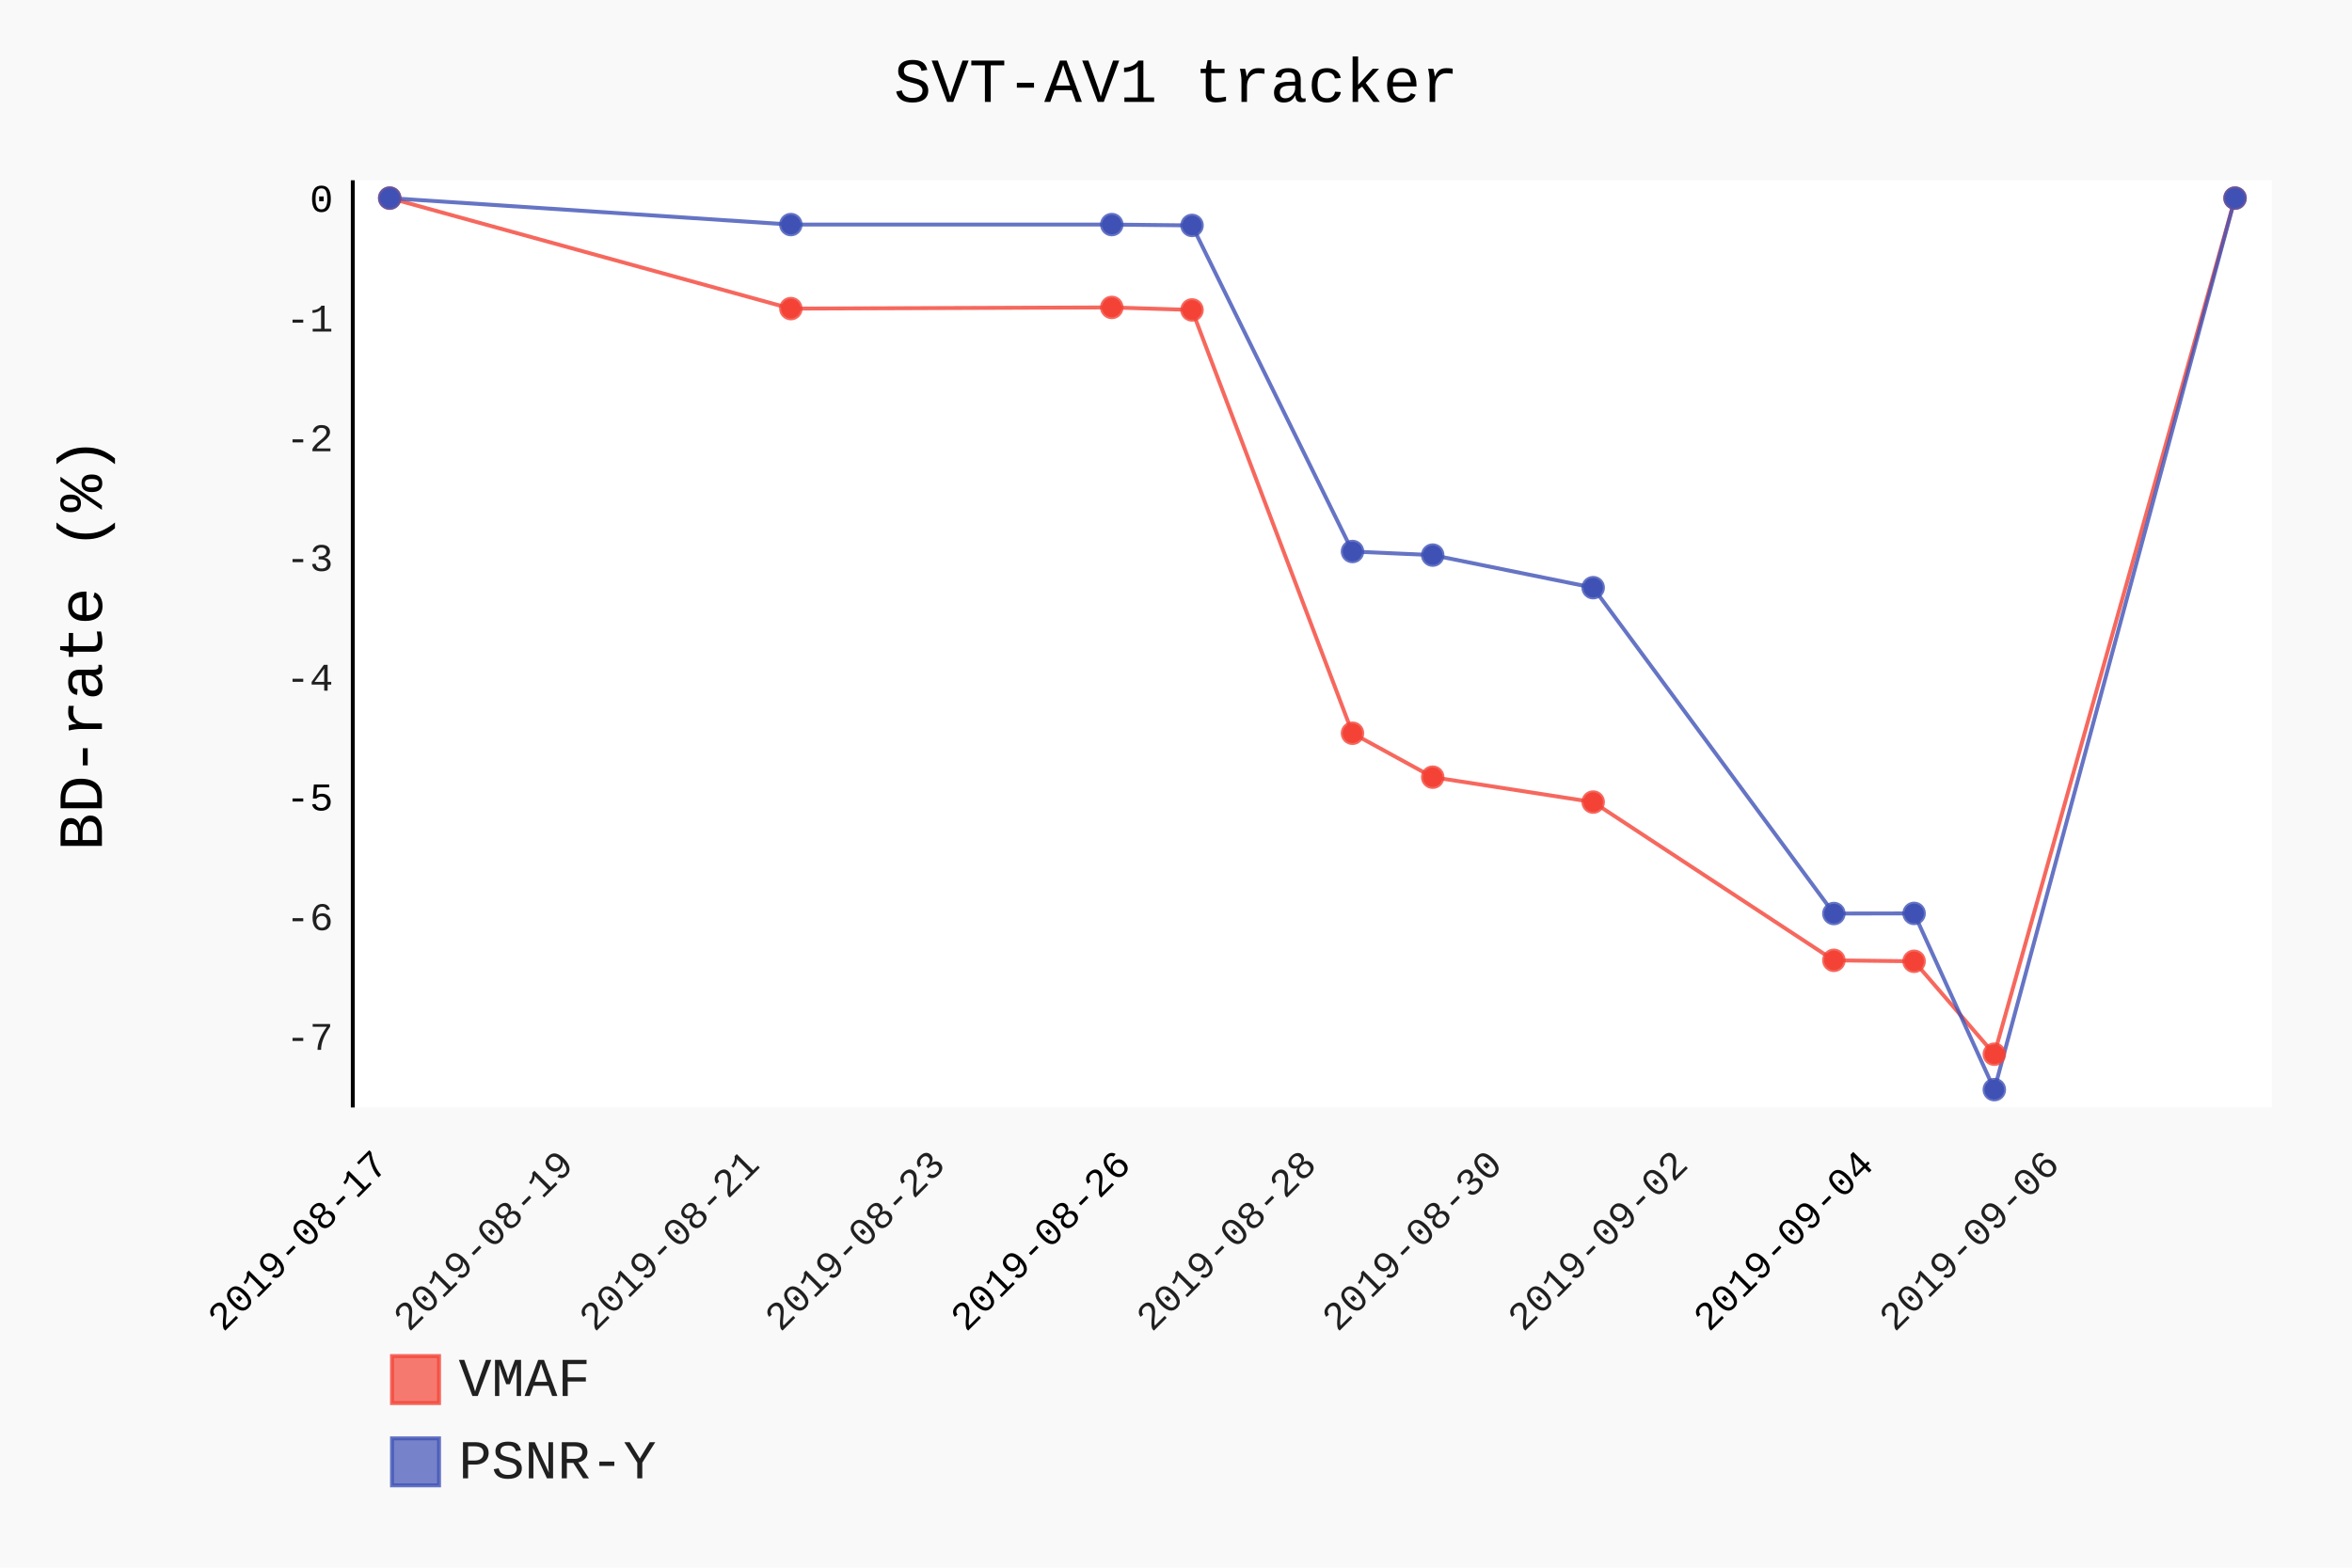
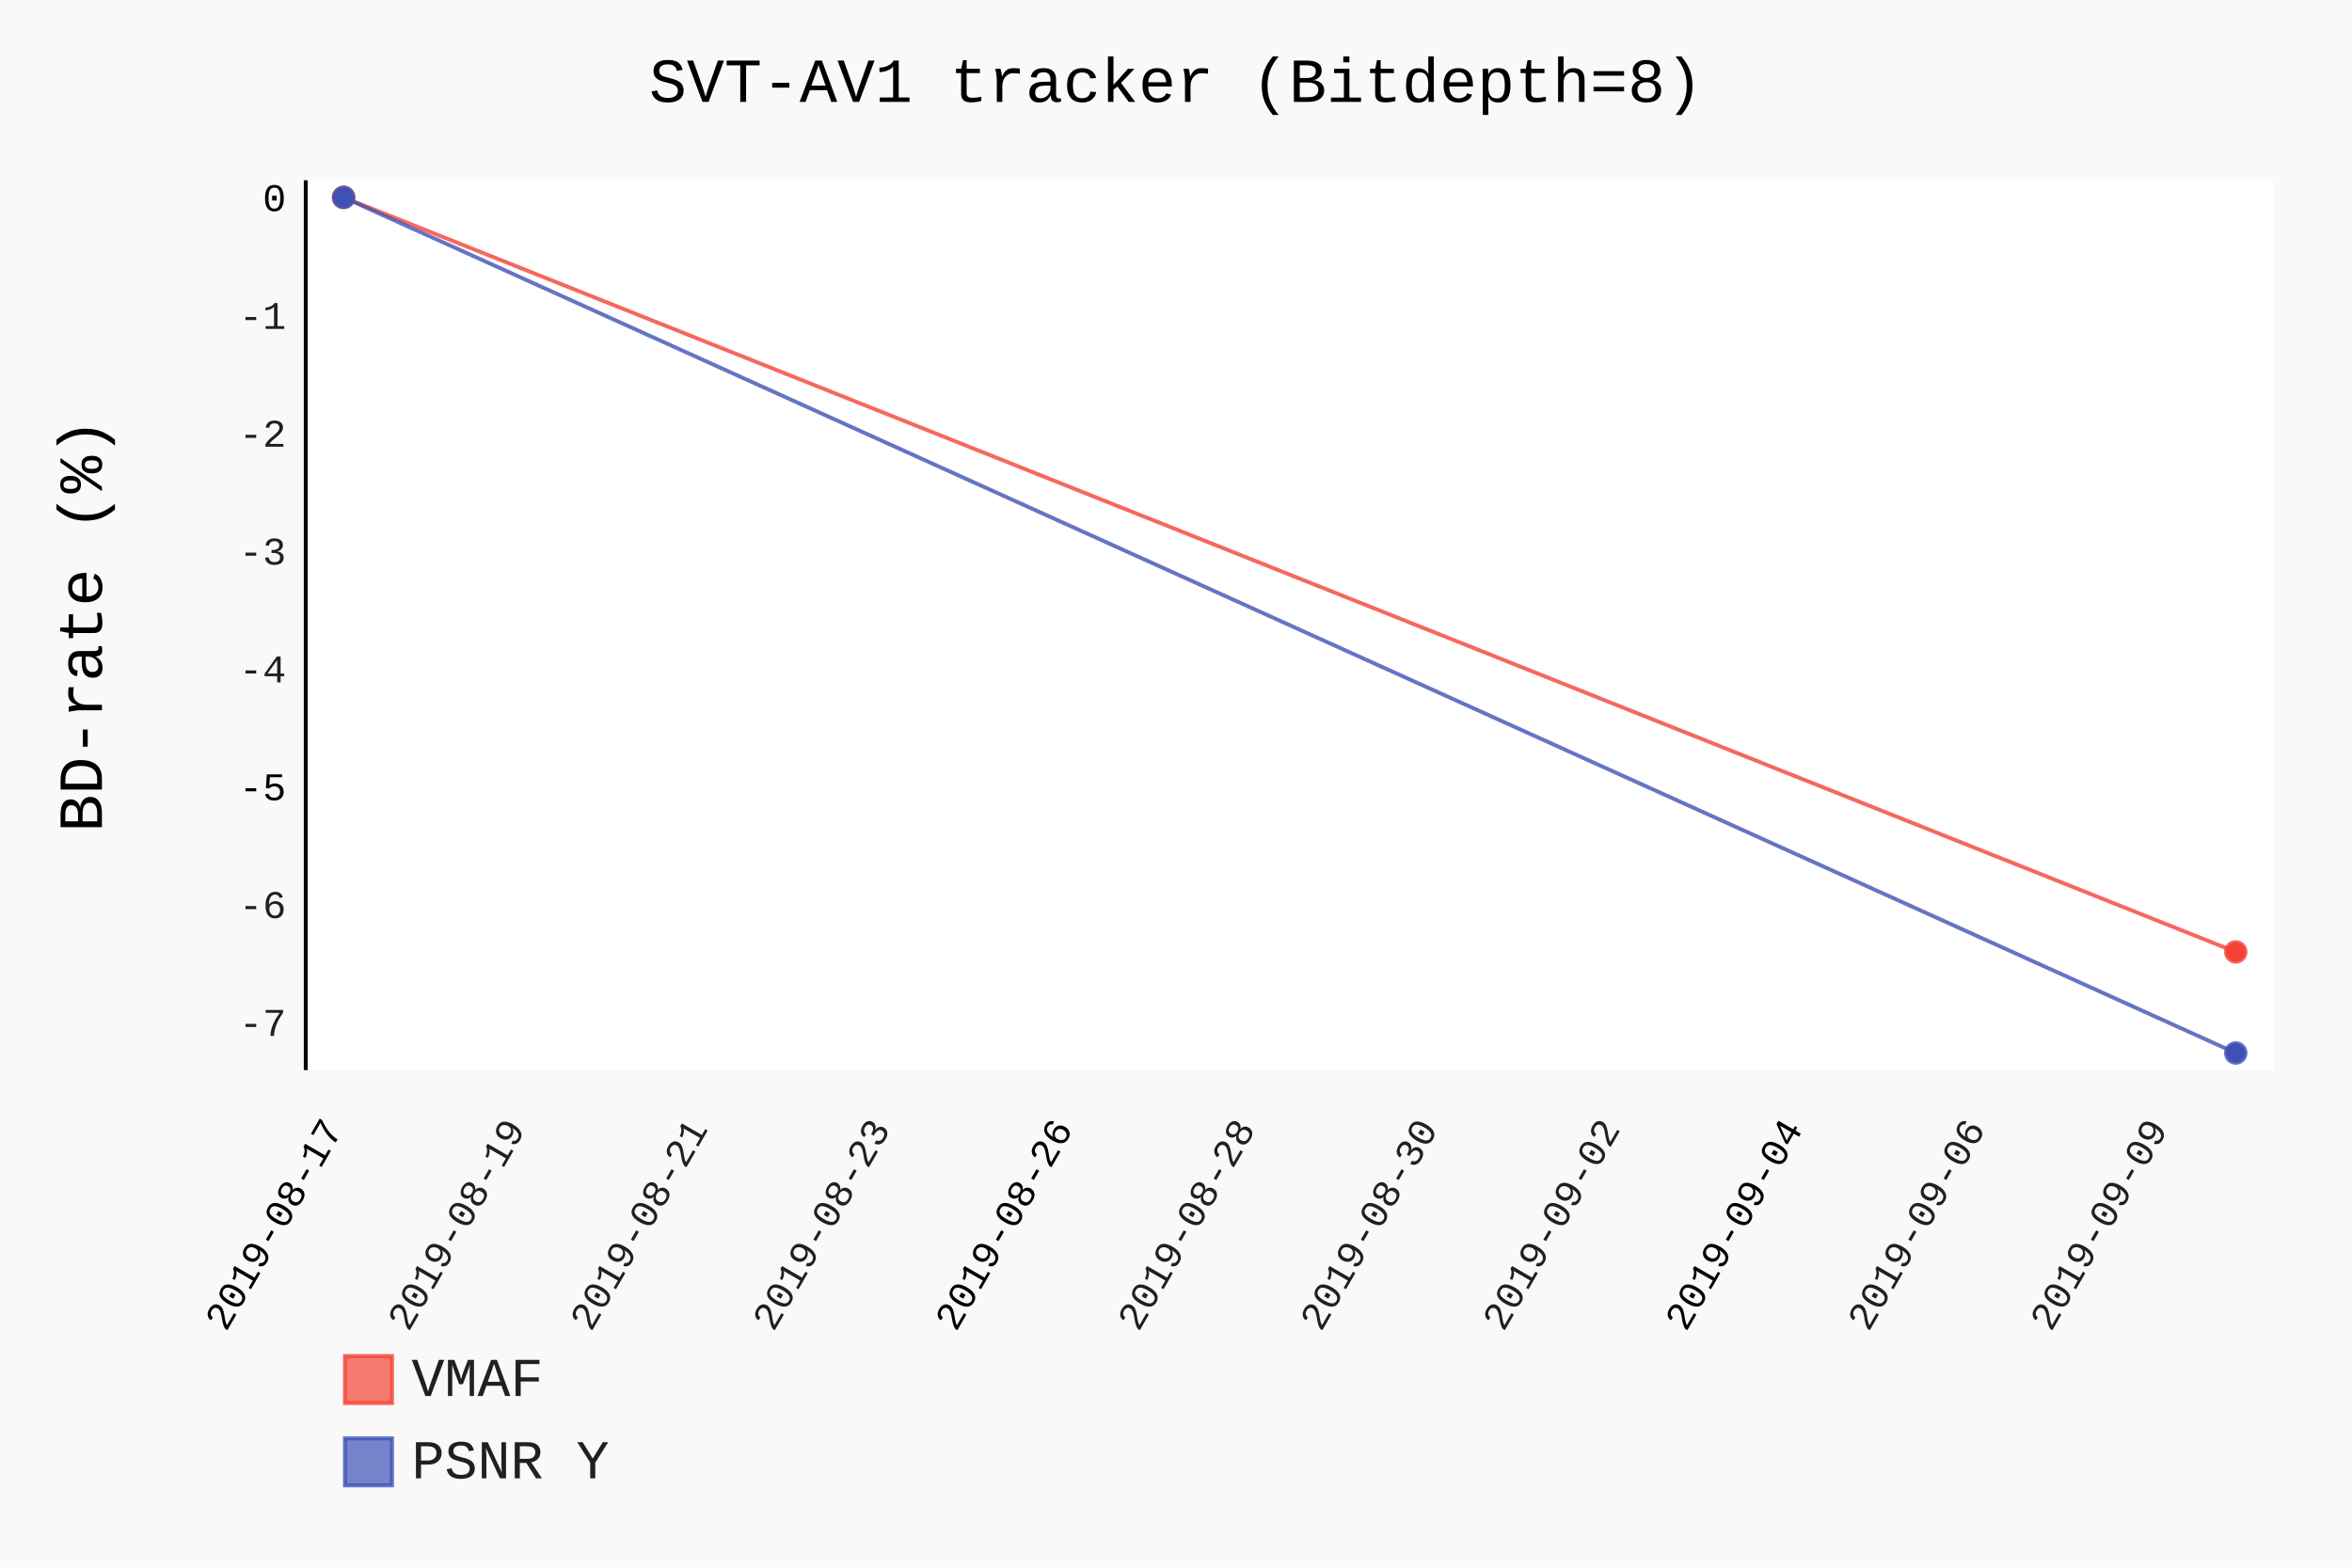
- <svg xmlns="http://www.w3.org/2000/svg" class="pygal-chart" id="chart-c99a73ae-6a2c-430c-88ec-bc264ff5961f" viewBox="0 0 600 400">
+ <svg xmlns="http://www.w3.org/2000/svg" class="pygal-chart" id="chart-dc3e0b91-510c-404c-b7c3-1ebb464c806d" viewBox="0 0 600 400">
  <defs>
-     <style type="text/css">#chart-c99a73ae-6a2c-430c-88ec-bc264ff5961f{-webkit-user-select:none;-webkit-font-smoothing:antialiased;font-family:Consolas,"Liberation Mono",Menlo,Courier,monospace}#chart-c99a73ae-6a2c-430c-88ec-bc264ff5961f .title{font-family:Consolas,"Liberation Mono",Menlo,Courier,monospace;font-size:16px}#chart-c99a73ae-6a2c-430c-88ec-bc264ff5961f .legends .legend text{font-family:Consolas,"Liberation Mono",Menlo,Courier,monospace;font-size:14px}#chart-c99a73ae-6a2c-430c-88ec-bc264ff5961f .axis text{font-family:Consolas,"Liberation Mono",Menlo,Courier,monospace;font-size:10px}#chart-c99a73ae-6a2c-430c-88ec-bc264ff5961f .axis text.major{font-family:Consolas,"Liberation Mono",Menlo,Courier,monospace;font-size:10px}#chart-c99a73ae-6a2c-430c-88ec-bc264ff5961f .text-overlay text.value{font-family:Consolas,"Liberation Mono",Menlo,Courier,monospace;font-size:16px}#chart-c99a73ae-6a2c-430c-88ec-bc264ff5961f .text-overlay text.label{font-family:Consolas,"Liberation Mono",Menlo,Courier,monospace;font-size:10px}#chart-c99a73ae-6a2c-430c-88ec-bc264ff5961f .tooltip{font-family:Consolas,"Liberation Mono",Menlo,Courier,monospace;font-size:14px}#chart-c99a73ae-6a2c-430c-88ec-bc264ff5961f text.no_data{font-family:Consolas,"Liberation Mono",Menlo,Courier,monospace;font-size:64px}
- #chart-c99a73ae-6a2c-430c-88ec-bc264ff5961f{background-color:rgba(249,249,249,1)}#chart-c99a73ae-6a2c-430c-88ec-bc264ff5961f path,#chart-c99a73ae-6a2c-430c-88ec-bc264ff5961f line,#chart-c99a73ae-6a2c-430c-88ec-bc264ff5961f rect,#chart-c99a73ae-6a2c-430c-88ec-bc264ff5961f circle{-webkit-transition:150ms;-moz-transition:150ms;transition:150ms}#chart-c99a73ae-6a2c-430c-88ec-bc264ff5961f .graph &gt; .background{fill:rgba(249,249,249,1)}#chart-c99a73ae-6a2c-430c-88ec-bc264ff5961f .plot &gt; .background{fill:rgba(255,255,255,1)}#chart-c99a73ae-6a2c-430c-88ec-bc264ff5961f .graph{fill:rgba(0,0,0,.87)}#chart-c99a73ae-6a2c-430c-88ec-bc264ff5961f text.no_data{fill:rgba(0,0,0,1)}#chart-c99a73ae-6a2c-430c-88ec-bc264ff5961f .title{fill:rgba(0,0,0,1)}#chart-c99a73ae-6a2c-430c-88ec-bc264ff5961f .legends .legend text{fill:rgba(0,0,0,.87)}#chart-c99a73ae-6a2c-430c-88ec-bc264ff5961f .legends .legend:hover text{fill:rgba(0,0,0,1)}#chart-c99a73ae-6a2c-430c-88ec-bc264ff5961f .axis .line{stroke:rgba(0,0,0,1)}#chart-c99a73ae-6a2c-430c-88ec-bc264ff5961f .axis .guide.line{stroke:rgba(0,0,0,.54)}#chart-c99a73ae-6a2c-430c-88ec-bc264ff5961f .axis .major.line{stroke:rgba(0,0,0,.87)}#chart-c99a73ae-6a2c-430c-88ec-bc264ff5961f .axis text.major{fill:rgba(0,0,0,1)}#chart-c99a73ae-6a2c-430c-88ec-bc264ff5961f .axis.y .guides:hover .guide.line,#chart-c99a73ae-6a2c-430c-88ec-bc264ff5961f .line-graph .axis.x .guides:hover .guide.line,#chart-c99a73ae-6a2c-430c-88ec-bc264ff5961f .stackedline-graph .axis.x .guides:hover .guide.line,#chart-c99a73ae-6a2c-430c-88ec-bc264ff5961f .xy-graph .axis.x .guides:hover .guide.line{stroke:rgba(0,0,0,1)}#chart-c99a73ae-6a2c-430c-88ec-bc264ff5961f .axis .guides:hover text{fill:rgba(0,0,0,1)}#chart-c99a73ae-6a2c-430c-88ec-bc264ff5961f .reactive{fill-opacity:.7;stroke-opacity:.8}#chart-c99a73ae-6a2c-430c-88ec-bc264ff5961f .ci{stroke:rgba(0,0,0,.87)}#chart-c99a73ae-6a2c-430c-88ec-bc264ff5961f .reactive.active,#chart-c99a73ae-6a2c-430c-88ec-bc264ff5961f .active .reactive{fill-opacity:.8;stroke-opacity:.9;stroke-width:4}#chart-c99a73ae-6a2c-430c-88ec-bc264ff5961f .ci .reactive.active{stroke-width:1.5}#chart-c99a73ae-6a2c-430c-88ec-bc264ff5961f .series text{fill:rgba(0,0,0,1)}#chart-c99a73ae-6a2c-430c-88ec-bc264ff5961f .tooltip rect{fill:rgba(255,255,255,1);stroke:rgba(0,0,0,1);-webkit-transition:opacity 150ms;-moz-transition:opacity 150ms;transition:opacity 150ms}#chart-c99a73ae-6a2c-430c-88ec-bc264ff5961f .tooltip .label{fill:rgba(0,0,0,.87)}#chart-c99a73ae-6a2c-430c-88ec-bc264ff5961f .tooltip .label{fill:rgba(0,0,0,.87)}#chart-c99a73ae-6a2c-430c-88ec-bc264ff5961f .tooltip .legend{font-size:.8em;fill:rgba(0,0,0,.54)}#chart-c99a73ae-6a2c-430c-88ec-bc264ff5961f .tooltip .x_label{font-size:.6em;fill:rgba(0,0,0,1)}#chart-c99a73ae-6a2c-430c-88ec-bc264ff5961f .tooltip .xlink{font-size:.5em;text-decoration:underline}#chart-c99a73ae-6a2c-430c-88ec-bc264ff5961f .tooltip .value{font-size:1.5em}#chart-c99a73ae-6a2c-430c-88ec-bc264ff5961f .bound{font-size:.5em}#chart-c99a73ae-6a2c-430c-88ec-bc264ff5961f .max-value{font-size:.75em;fill:rgba(0,0,0,.54)}#chart-c99a73ae-6a2c-430c-88ec-bc264ff5961f .map-element{fill:rgba(255,255,255,1);stroke:rgba(0,0,0,.54) !important}#chart-c99a73ae-6a2c-430c-88ec-bc264ff5961f .map-element .reactive{fill-opacity:inherit;stroke-opacity:inherit}#chart-c99a73ae-6a2c-430c-88ec-bc264ff5961f .color-0,#chart-c99a73ae-6a2c-430c-88ec-bc264ff5961f .color-0 a:visited{stroke:#F44336;fill:#F44336}#chart-c99a73ae-6a2c-430c-88ec-bc264ff5961f .color-1,#chart-c99a73ae-6a2c-430c-88ec-bc264ff5961f .color-1 a:visited{stroke:#3F51B5;fill:#3F51B5}#chart-c99a73ae-6a2c-430c-88ec-bc264ff5961f .text-overlay .color-0 text{fill:black}#chart-c99a73ae-6a2c-430c-88ec-bc264ff5961f .text-overlay .color-1 text{fill:black}
- #chart-c99a73ae-6a2c-430c-88ec-bc264ff5961f text.no_data{text-anchor:middle}#chart-c99a73ae-6a2c-430c-88ec-bc264ff5961f .guide.line{fill:none}#chart-c99a73ae-6a2c-430c-88ec-bc264ff5961f .centered{text-anchor:middle}#chart-c99a73ae-6a2c-430c-88ec-bc264ff5961f .title{text-anchor:middle}#chart-c99a73ae-6a2c-430c-88ec-bc264ff5961f .legends .legend text{fill-opacity:1}#chart-c99a73ae-6a2c-430c-88ec-bc264ff5961f .axis.x text{text-anchor:middle}#chart-c99a73ae-6a2c-430c-88ec-bc264ff5961f .axis.x:not(.web) text[transform]{text-anchor:start}#chart-c99a73ae-6a2c-430c-88ec-bc264ff5961f .axis.x:not(.web) text[transform].backwards{text-anchor:end}#chart-c99a73ae-6a2c-430c-88ec-bc264ff5961f .axis.y text{text-anchor:end}#chart-c99a73ae-6a2c-430c-88ec-bc264ff5961f .axis.y text[transform].backwards{text-anchor:start}#chart-c99a73ae-6a2c-430c-88ec-bc264ff5961f .axis.y2 text{text-anchor:start}#chart-c99a73ae-6a2c-430c-88ec-bc264ff5961f .axis.y2 text[transform].backwards{text-anchor:end}#chart-c99a73ae-6a2c-430c-88ec-bc264ff5961f .axis .guide.line{stroke-dasharray:4,4}#chart-c99a73ae-6a2c-430c-88ec-bc264ff5961f .axis .major.guide.line{stroke-dasharray:6,6}#chart-c99a73ae-6a2c-430c-88ec-bc264ff5961f .horizontal .axis.y .guide.line,#chart-c99a73ae-6a2c-430c-88ec-bc264ff5961f .horizontal .axis.y2 .guide.line,#chart-c99a73ae-6a2c-430c-88ec-bc264ff5961f .vertical .axis.x .guide.line{opacity:0}#chart-c99a73ae-6a2c-430c-88ec-bc264ff5961f .horizontal .axis.always_show .guide.line,#chart-c99a73ae-6a2c-430c-88ec-bc264ff5961f .vertical .axis.always_show .guide.line{opacity:1 !important}#chart-c99a73ae-6a2c-430c-88ec-bc264ff5961f .axis.y .guides:hover .guide.line,#chart-c99a73ae-6a2c-430c-88ec-bc264ff5961f .axis.y2 .guides:hover .guide.line,#chart-c99a73ae-6a2c-430c-88ec-bc264ff5961f .axis.x .guides:hover .guide.line{opacity:1}#chart-c99a73ae-6a2c-430c-88ec-bc264ff5961f .axis .guides:hover text{opacity:1}#chart-c99a73ae-6a2c-430c-88ec-bc264ff5961f .nofill{fill:none}#chart-c99a73ae-6a2c-430c-88ec-bc264ff5961f .subtle-fill{fill-opacity:.2}#chart-c99a73ae-6a2c-430c-88ec-bc264ff5961f .dot{stroke-width:1px;fill-opacity:1}#chart-c99a73ae-6a2c-430c-88ec-bc264ff5961f .dot.active{stroke-width:5px}#chart-c99a73ae-6a2c-430c-88ec-bc264ff5961f .dot.negative{fill:transparent}#chart-c99a73ae-6a2c-430c-88ec-bc264ff5961f text,#chart-c99a73ae-6a2c-430c-88ec-bc264ff5961f tspan{stroke:none !important}#chart-c99a73ae-6a2c-430c-88ec-bc264ff5961f .series text.active{opacity:1}#chart-c99a73ae-6a2c-430c-88ec-bc264ff5961f .tooltip rect{fill-opacity:.95;stroke-width:.5}#chart-c99a73ae-6a2c-430c-88ec-bc264ff5961f .tooltip text{fill-opacity:1}#chart-c99a73ae-6a2c-430c-88ec-bc264ff5961f .showable{visibility:hidden}#chart-c99a73ae-6a2c-430c-88ec-bc264ff5961f .showable.shown{visibility:visible}#chart-c99a73ae-6a2c-430c-88ec-bc264ff5961f .gauge-background{fill:rgba(229,229,229,1);stroke:none}#chart-c99a73ae-6a2c-430c-88ec-bc264ff5961f .bg-lines{stroke:rgba(249,249,249,1);stroke-width:2px}</style>
+     <style type="text/css">#chart-dc3e0b91-510c-404c-b7c3-1ebb464c806d{-webkit-user-select:none;-webkit-font-smoothing:antialiased;font-family:Consolas,"Liberation Mono",Menlo,Courier,monospace}#chart-dc3e0b91-510c-404c-b7c3-1ebb464c806d .title{font-family:Consolas,"Liberation Mono",Menlo,Courier,monospace;font-size:16px}#chart-dc3e0b91-510c-404c-b7c3-1ebb464c806d .legends .legend text{font-family:Consolas,"Liberation Mono",Menlo,Courier,monospace;font-size:14px}#chart-dc3e0b91-510c-404c-b7c3-1ebb464c806d .axis text{font-family:Consolas,"Liberation Mono",Menlo,Courier,monospace;font-size:10px}#chart-dc3e0b91-510c-404c-b7c3-1ebb464c806d .axis text.major{font-family:Consolas,"Liberation Mono",Menlo,Courier,monospace;font-size:10px}#chart-dc3e0b91-510c-404c-b7c3-1ebb464c806d .text-overlay text.value{font-family:Consolas,"Liberation Mono",Menlo,Courier,monospace;font-size:16px}#chart-dc3e0b91-510c-404c-b7c3-1ebb464c806d .text-overlay text.label{font-family:Consolas,"Liberation Mono",Menlo,Courier,monospace;font-size:10px}#chart-dc3e0b91-510c-404c-b7c3-1ebb464c806d .tooltip{font-family:Consolas,"Liberation Mono",Menlo,Courier,monospace;font-size:14px}#chart-dc3e0b91-510c-404c-b7c3-1ebb464c806d text.no_data{font-family:Consolas,"Liberation Mono",Menlo,Courier,monospace;font-size:64px}
+ #chart-dc3e0b91-510c-404c-b7c3-1ebb464c806d{background-color:rgba(249,249,249,1)}#chart-dc3e0b91-510c-404c-b7c3-1ebb464c806d path,#chart-dc3e0b91-510c-404c-b7c3-1ebb464c806d line,#chart-dc3e0b91-510c-404c-b7c3-1ebb464c806d rect,#chart-dc3e0b91-510c-404c-b7c3-1ebb464c806d circle{-webkit-transition:150ms;-moz-transition:150ms;transition:150ms}#chart-dc3e0b91-510c-404c-b7c3-1ebb464c806d .graph &gt; .background{fill:rgba(249,249,249,1)}#chart-dc3e0b91-510c-404c-b7c3-1ebb464c806d .plot &gt; .background{fill:rgba(255,255,255,1)}#chart-dc3e0b91-510c-404c-b7c3-1ebb464c806d .graph{fill:rgba(0,0,0,.87)}#chart-dc3e0b91-510c-404c-b7c3-1ebb464c806d text.no_data{fill:rgba(0,0,0,1)}#chart-dc3e0b91-510c-404c-b7c3-1ebb464c806d .title{fill:rgba(0,0,0,1)}#chart-dc3e0b91-510c-404c-b7c3-1ebb464c806d .legends .legend text{fill:rgba(0,0,0,.87)}#chart-dc3e0b91-510c-404c-b7c3-1ebb464c806d .legends .legend:hover text{fill:rgba(0,0,0,1)}#chart-dc3e0b91-510c-404c-b7c3-1ebb464c806d .axis .line{stroke:rgba(0,0,0,1)}#chart-dc3e0b91-510c-404c-b7c3-1ebb464c806d .axis .guide.line{stroke:rgba(0,0,0,.54)}#chart-dc3e0b91-510c-404c-b7c3-1ebb464c806d .axis .major.line{stroke:rgba(0,0,0,.87)}#chart-dc3e0b91-510c-404c-b7c3-1ebb464c806d .axis text.major{fill:rgba(0,0,0,1)}#chart-dc3e0b91-510c-404c-b7c3-1ebb464c806d .axis.y .guides:hover .guide.line,#chart-dc3e0b91-510c-404c-b7c3-1ebb464c806d .line-graph .axis.x .guides:hover .guide.line,#chart-dc3e0b91-510c-404c-b7c3-1ebb464c806d .stackedline-graph .axis.x .guides:hover .guide.line,#chart-dc3e0b91-510c-404c-b7c3-1ebb464c806d .xy-graph .axis.x .guides:hover .guide.line{stroke:rgba(0,0,0,1)}#chart-dc3e0b91-510c-404c-b7c3-1ebb464c806d .axis .guides:hover text{fill:rgba(0,0,0,1)}#chart-dc3e0b91-510c-404c-b7c3-1ebb464c806d .reactive{fill-opacity:.7;stroke-opacity:.8}#chart-dc3e0b91-510c-404c-b7c3-1ebb464c806d .ci{stroke:rgba(0,0,0,.87)}#chart-dc3e0b91-510c-404c-b7c3-1ebb464c806d .reactive.active,#chart-dc3e0b91-510c-404c-b7c3-1ebb464c806d .active .reactive{fill-opacity:.8;stroke-opacity:.9;stroke-width:4}#chart-dc3e0b91-510c-404c-b7c3-1ebb464c806d .ci .reactive.active{stroke-width:1.5}#chart-dc3e0b91-510c-404c-b7c3-1ebb464c806d .series text{fill:rgba(0,0,0,1)}#chart-dc3e0b91-510c-404c-b7c3-1ebb464c806d .tooltip rect{fill:rgba(255,255,255,1);stroke:rgba(0,0,0,1);-webkit-transition:opacity 150ms;-moz-transition:opacity 150ms;transition:opacity 150ms}#chart-dc3e0b91-510c-404c-b7c3-1ebb464c806d .tooltip .label{fill:rgba(0,0,0,.87)}#chart-dc3e0b91-510c-404c-b7c3-1ebb464c806d .tooltip .label{fill:rgba(0,0,0,.87)}#chart-dc3e0b91-510c-404c-b7c3-1ebb464c806d .tooltip .legend{font-size:.8em;fill:rgba(0,0,0,.54)}#chart-dc3e0b91-510c-404c-b7c3-1ebb464c806d .tooltip .x_label{font-size:.6em;fill:rgba(0,0,0,1)}#chart-dc3e0b91-510c-404c-b7c3-1ebb464c806d .tooltip .xlink{font-size:.5em;text-decoration:underline}#chart-dc3e0b91-510c-404c-b7c3-1ebb464c806d .tooltip .value{font-size:1.5em}#chart-dc3e0b91-510c-404c-b7c3-1ebb464c806d .bound{font-size:.5em}#chart-dc3e0b91-510c-404c-b7c3-1ebb464c806d .max-value{font-size:.75em;fill:rgba(0,0,0,.54)}#chart-dc3e0b91-510c-404c-b7c3-1ebb464c806d .map-element{fill:rgba(255,255,255,1);stroke:rgba(0,0,0,.54) !important}#chart-dc3e0b91-510c-404c-b7c3-1ebb464c806d .map-element .reactive{fill-opacity:inherit;stroke-opacity:inherit}#chart-dc3e0b91-510c-404c-b7c3-1ebb464c806d .color-0,#chart-dc3e0b91-510c-404c-b7c3-1ebb464c806d .color-0 a:visited{stroke:#F44336;fill:#F44336}#chart-dc3e0b91-510c-404c-b7c3-1ebb464c806d .color-1,#chart-dc3e0b91-510c-404c-b7c3-1ebb464c806d .color-1 a:visited{stroke:#3F51B5;fill:#3F51B5}#chart-dc3e0b91-510c-404c-b7c3-1ebb464c806d .text-overlay .color-0 text{fill:black}#chart-dc3e0b91-510c-404c-b7c3-1ebb464c806d .text-overlay .color-1 text{fill:black}
+ #chart-dc3e0b91-510c-404c-b7c3-1ebb464c806d text.no_data{text-anchor:middle}#chart-dc3e0b91-510c-404c-b7c3-1ebb464c806d .guide.line{fill:none}#chart-dc3e0b91-510c-404c-b7c3-1ebb464c806d .centered{text-anchor:middle}#chart-dc3e0b91-510c-404c-b7c3-1ebb464c806d .title{text-anchor:middle}#chart-dc3e0b91-510c-404c-b7c3-1ebb464c806d .legends .legend text{fill-opacity:1}#chart-dc3e0b91-510c-404c-b7c3-1ebb464c806d .axis.x text{text-anchor:middle}#chart-dc3e0b91-510c-404c-b7c3-1ebb464c806d .axis.x:not(.web) text[transform]{text-anchor:start}#chart-dc3e0b91-510c-404c-b7c3-1ebb464c806d .axis.x:not(.web) text[transform].backwards{text-anchor:end}#chart-dc3e0b91-510c-404c-b7c3-1ebb464c806d .axis.y text{text-anchor:end}#chart-dc3e0b91-510c-404c-b7c3-1ebb464c806d .axis.y text[transform].backwards{text-anchor:start}#chart-dc3e0b91-510c-404c-b7c3-1ebb464c806d .axis.y2 text{text-anchor:start}#chart-dc3e0b91-510c-404c-b7c3-1ebb464c806d .axis.y2 text[transform].backwards{text-anchor:end}#chart-dc3e0b91-510c-404c-b7c3-1ebb464c806d .axis .guide.line{stroke-dasharray:4,4}#chart-dc3e0b91-510c-404c-b7c3-1ebb464c806d .axis .major.guide.line{stroke-dasharray:6,6}#chart-dc3e0b91-510c-404c-b7c3-1ebb464c806d .horizontal .axis.y .guide.line,#chart-dc3e0b91-510c-404c-b7c3-1ebb464c806d .horizontal .axis.y2 .guide.line,#chart-dc3e0b91-510c-404c-b7c3-1ebb464c806d .vertical .axis.x .guide.line{opacity:0}#chart-dc3e0b91-510c-404c-b7c3-1ebb464c806d .horizontal .axis.always_show .guide.line,#chart-dc3e0b91-510c-404c-b7c3-1ebb464c806d .vertical .axis.always_show .guide.line{opacity:1 !important}#chart-dc3e0b91-510c-404c-b7c3-1ebb464c806d .axis.y .guides:hover .guide.line,#chart-dc3e0b91-510c-404c-b7c3-1ebb464c806d .axis.y2 .guides:hover .guide.line,#chart-dc3e0b91-510c-404c-b7c3-1ebb464c806d .axis.x .guides:hover .guide.line{opacity:1}#chart-dc3e0b91-510c-404c-b7c3-1ebb464c806d .axis .guides:hover text{opacity:1}#chart-dc3e0b91-510c-404c-b7c3-1ebb464c806d .nofill{fill:none}#chart-dc3e0b91-510c-404c-b7c3-1ebb464c806d .subtle-fill{fill-opacity:.2}#chart-dc3e0b91-510c-404c-b7c3-1ebb464c806d .dot{stroke-width:1px;fill-opacity:1}#chart-dc3e0b91-510c-404c-b7c3-1ebb464c806d .dot.active{stroke-width:5px}#chart-dc3e0b91-510c-404c-b7c3-1ebb464c806d .dot.negative{fill:transparent}#chart-dc3e0b91-510c-404c-b7c3-1ebb464c806d text,#chart-dc3e0b91-510c-404c-b7c3-1ebb464c806d tspan{stroke:none !important}#chart-dc3e0b91-510c-404c-b7c3-1ebb464c806d .series text.active{opacity:1}#chart-dc3e0b91-510c-404c-b7c3-1ebb464c806d .tooltip rect{fill-opacity:.95;stroke-width:.5}#chart-dc3e0b91-510c-404c-b7c3-1ebb464c806d .tooltip text{fill-opacity:1}#chart-dc3e0b91-510c-404c-b7c3-1ebb464c806d .showable{visibility:hidden}#chart-dc3e0b91-510c-404c-b7c3-1ebb464c806d .showable.shown{visibility:visible}#chart-dc3e0b91-510c-404c-b7c3-1ebb464c806d .gauge-background{fill:rgba(229,229,229,1);stroke:none}#chart-dc3e0b91-510c-404c-b7c3-1ebb464c806d .bg-lines{stroke:rgba(249,249,249,1);stroke-width:2px}</style>
  </defs>
  <g class="graph datetimeline-graph vertical">
    <rect class="background" height="400" width="600" x="0" y="0" />
-     <g class="plot" transform="translate(90, 46)">
-       <rect class="background" height="236.574" width="489.574" x="0" y="0" />
+     <g class="plot" transform="translate(78, 46)">
+       <rect class="background" height="227.038" width="502.0" x="0" y="0" />
      <g class="axis y">
        <g class="guides">
-           <text class="" x="-5" y="221.87">-7</text>
+           <text class="" x="-5" y="218.296">-7</text>
        </g>
        <g class="guides">
-           <text class="" x="-5" y="191.324">-6</text>
+           <text class="" x="-5" y="188.235">-6</text>
        </g>
        <g class="guides">
-           <text class="major" x="-5" y="160.779">-5</text>
+           <text class="major" x="-5" y="158.173">-5</text>
        </g>
        <g class="guides">
-           <text class="" x="-5" y="130.233">-4</text>
+           <text class="" x="-5" y="128.112">-4</text>
        </g>
        <g class="guides">
-           <text class="" x="-5" y="99.687">-3</text>
+           <text class="" x="-5" y="98.05">-3</text>
        </g>
        <g class="guides">
-           <text class="" x="-5" y="69.141">-2</text>
+           <text class="" x="-5" y="67.989">-2</text>
        </g>
        <g class="guides">
-           <text class="" x="-5" y="38.595">-1</text>
+           <text class="" x="-5" y="37.928">-1</text>
        </g>
        <g class="guides">
-           <text class="major" x="-5" y="8.049">0</text>
+           <text class="major" x="-5" y="7.866">0</text>
        </g>
      </g>
      <g class="axis x">
-         <path class="line" d="M0 0 v236.574" />
+         <path class="line" d="M0 0 v227.038" />
        <g class="guides">
-           <path class="major guide line" d="M9.415 0 v236.574" />
-           <text class="major backwards" transform="rotate(315 9.414877 251.5736)" x="9.415" y="251.574">2019-08-17</text>
+           <path class="major guide line" d="M9.654 0 v227.038" />
+           <text class="major backwards" transform="rotate(300 9.653846 242.0385)" x="9.654" y="242.038">2019-08-17</text>
        </g>
        <g class="guides">
-           <path class="guide line" d="M56.792 0 v236.574" />
-           <text class="backwards" transform="rotate(315 56.79248 251.5736)" x="56.792" y="251.574">2019-08-19</text>
+           <path class="guide line" d="M56.21 0 v227.038" />
+           <text class="backwards" transform="rotate(300 56.20982 242.0385)" x="56.21" y="242.038">2019-08-19</text>
        </g>
        <g class="guides">
-           <path class="guide line" d="M104.17 0 v236.574" />
-           <text class="backwards" transform="rotate(315 104.1701 251.5736)" x="104.17" y="251.574">2019-08-21</text>
+           <path class="guide line" d="M102.766 0 v227.038" />
+           <text class="backwards" transform="rotate(300 102.7658 242.0385)" x="102.766" y="242.038">2019-08-21</text>
        </g>
        <g class="guides">
-           <path class="guide line" d="M151.548 0 v236.574" />
-           <text class="backwards" transform="rotate(315 151.5477 251.5736)" x="151.548" y="251.574">2019-08-23</text>
+           <path class="guide line" d="M149.322 0 v227.038" />
+           <text class="backwards" transform="rotate(300 149.3218 242.0385)" x="149.322" y="242.038">2019-08-23</text>
        </g>
        <g class="guides">
-           <path class="major guide line" d="M198.925 0 v236.574" />
-           <text class="major backwards" transform="rotate(315 198.9253 251.5736)" x="198.925" y="251.574">2019-08-26</text>
+           <path class="major guide line" d="M195.878 0 v227.038" />
+           <text class="major backwards" transform="rotate(300 195.8777 242.0385)" x="195.878" y="242.038">2019-08-26</text>
        </g>
        <g class="guides">
-           <path class="guide line" d="M246.303 0 v236.574" />
-           <text class="backwards" transform="rotate(315 246.3029 251.5736)" x="246.303" y="251.574">2019-08-28</text>
+           <path class="guide line" d="M242.434 0 v227.038" />
+           <text class="backwards" transform="rotate(300 242.4337 242.0385)" x="242.434" y="242.038">2019-08-28</text>
        </g>
        <g class="guides">
-           <path class="guide line" d="M293.68 0 v236.574" />
-           <text class="backwards" transform="rotate(315 293.6805 251.5736)" x="293.68" y="251.574">2019-08-30</text>
+           <path class="guide line" d="M288.99 0 v227.038" />
+           <text class="backwards" transform="rotate(300 288.9897 242.0385)" x="288.99" y="242.038">2019-08-30</text>
        </g>
        <g class="guides">
-           <path class="guide line" d="M341.058 0 v236.574" />
-           <text class="backwards" transform="rotate(315 341.0581 251.5736)" x="341.058" y="251.574">2019-09-02</text>
+           <path class="guide line" d="M335.546 0 v227.038" />
+           <text class="backwards" transform="rotate(300 335.5456 242.0385)" x="335.546" y="242.038">2019-09-02</text>
        </g>
        <g class="guides">
-           <path class="major guide line" d="M388.436 0 v236.574" />
-           <text class="major backwards" transform="rotate(315 388.4357 251.5736)" x="388.436" y="251.574">2019-09-04</text>
+           <path class="major guide line" d="M382.102 0 v227.038" />
+           <text class="major backwards" transform="rotate(300 382.1016 242.0385)" x="382.102" y="242.038">2019-09-04</text>
        </g>
        <g class="guides">
-           <path class="guide line" d="M435.813 0 v236.574" />
-           <text class="backwards" transform="rotate(315 435.8133 251.5736)" x="435.813" y="251.574">2019-09-06</text>
+           <path class="guide line" d="M428.658 0 v227.038" />
+           <text class="backwards" transform="rotate(300 428.6576 242.0385)" x="428.658" y="242.038">2019-09-06</text>
+         </g>
+         <g class="guides">
+           <path class="guide line" d="M475.214 0 v227.038" />
+           <text class="backwards" transform="rotate(300 475.2136 242.0385)" x="475.214" y="242.038">2019-09-09</text>
        </g>
      </g>
      <g class="series serie-0 color-0">
-         <path class="line reactive nofill" d="M9.415 4.549 L111.75 32.743 193.619 32.438 214.086 33.079 255.02 141.089 275.487 152.3 316.422 158.653 377.823 199.035 398.29 199.279 418.757 222.983 480.159 4.549" />
+         <path class="line reactive nofill" d="M9.654 4.366 L492.346 196.88" />
      </g>
      <g class="series serie-1 color-1">
-         <path class="line reactive nofill" d="M9.415 4.549 L111.75 11.3 193.619 11.3 214.086 11.514 255.02 94.721 275.487 95.637 316.422 103.946 377.823 187.091 398.29 187.061 418.757 232.024 480.159 4.549" />
+         <path class="line reactive nofill" d="M9.654 4.366 L492.346 222.672" />
      </g>
    </g>
    <g class="titles">
-       <text class="title plot_title" x="300.0" y="26">SVT-AV1 tracker</text>
-       <text class="title" transform="rotate(-90 0 164.2868)" x="0" y="190.287">BD-rate (%)</text>
+       <text class="title plot_title" x="300.0" y="26">SVT-AV1 tracker (Bitdepth=8)</text>
+       <text class="title" transform="rotate(-90 0 159.5192)" x="0" y="185.519">BD-rate (%)</text>
    </g>
-     <g class="plot overlay" transform="translate(90, 46)">
+     <g class="plot overlay" transform="translate(78, 46)">
      <g class="series serie-0 color-0">
        <g class="dots">
-           <circle class="dot reactive tooltip-trigger" cx="9.415" cy="4.549" r="2.5" />
+           <circle class="dot reactive tooltip-trigger" cx="9.654" cy="4.366" r="2.5" />
        </g>
        <g class="dots">
-           <circle class="dot reactive tooltip-trigger" cx="111.75" cy="32.743" r="2.5" />
-         </g>
-         <g class="dots">
-           <circle class="dot reactive tooltip-trigger" cx="193.619" cy="32.438" r="2.5" />
-         </g>
-         <g class="dots">
-           <circle class="dot reactive tooltip-trigger" cx="214.086" cy="33.079" r="2.5" />
-         </g>
-         <g class="dots">
-           <circle class="dot reactive tooltip-trigger" cx="255.02" cy="141.089" r="2.5" />
-         </g>
-         <g class="dots">
-           <circle class="dot reactive tooltip-trigger" cx="275.487" cy="152.3" r="2.5" />
-         </g>
-         <g class="dots">
-           <circle class="dot reactive tooltip-trigger" cx="316.422" cy="158.653" r="2.5" />
-         </g>
-         <g class="dots">
-           <circle class="dot reactive tooltip-trigger" cx="377.823" cy="199.035" r="2.5" />
-         </g>
-         <g class="dots">
-           <circle class="dot reactive tooltip-trigger" cx="398.29" cy="199.279" r="2.5" />
-         </g>
-         <g class="dots">
-           <circle class="dot reactive tooltip-trigger" cx="418.757" cy="222.983" r="2.5" />
-         </g>
-         <g class="dots">
-           <circle class="dot reactive tooltip-trigger" cx="480.159" cy="4.549" r="2.5" />
+           <circle class="dot reactive tooltip-trigger" cx="492.346" cy="196.88" r="2.5" />
        </g>
      </g>
      <g class="series serie-1 color-1">
        <g class="dots">
-           <circle class="dot reactive tooltip-trigger" cx="9.415" cy="4.549" r="2.5" />
+           <circle class="dot reactive tooltip-trigger" cx="9.654" cy="4.366" r="2.5" />
        </g>
        <g class="dots">
-           <circle class="dot reactive tooltip-trigger" cx="111.75" cy="11.3" r="2.5" />
-         </g>
-         <g class="dots">
-           <circle class="dot reactive tooltip-trigger" cx="193.619" cy="11.3" r="2.5" />
-         </g>
-         <g class="dots">
-           <circle class="dot reactive tooltip-trigger" cx="214.086" cy="11.514" r="2.5" />
-         </g>
-         <g class="dots">
-           <circle class="dot reactive tooltip-trigger" cx="255.02" cy="94.721" r="2.5" />
-         </g>
-         <g class="dots">
-           <circle class="dot reactive tooltip-trigger" cx="275.487" cy="95.637" r="2.5" />
-         </g>
-         <g class="dots">
-           <circle class="dot reactive tooltip-trigger" cx="316.422" cy="103.946" r="2.5" />
-         </g>
-         <g class="dots">
-           <circle class="dot reactive tooltip-trigger" cx="377.823" cy="187.091" r="2.5" />
-         </g>
-         <g class="dots">
-           <circle class="dot reactive tooltip-trigger" cx="398.29" cy="187.061" r="2.5" />
-         </g>
-         <g class="dots">
-           <circle class="dot reactive tooltip-trigger" cx="418.757" cy="232.024" r="2.5" />
-         </g>
-         <g class="dots">
-           <circle class="dot reactive tooltip-trigger" cx="480.159" cy="4.549" r="2.5" />
+           <circle class="dot reactive tooltip-trigger" cx="492.346" cy="222.672" r="2.5" />
        </g>
      </g>
    </g>
-     <g class="plot text-overlay" transform="translate(90, 46)">
+     <g class="plot text-overlay" transform="translate(78, 46)">
      <g class="series serie-0 color-0" />
      <g class="series serie-1 color-1" />
    </g>
-     <g class="plot tooltip-overlay" transform="translate(90, 46)">
+     <g class="plot tooltip-overlay" transform="translate(78, 46)">
      <g class="tooltip" style="opacity: 0" transform="translate(0 0)">
        <rect class="tooltip-box" height="0" rx="0" ry="0" width="0" />
        <g class="text" />
      </g>
    </g>
-     <g class="legends" transform="translate(100, 345)">
+     <g class="legends" transform="translate(88, 345)">
      <g class="legend reactive activate-serie" id="activate-serie-0">
        <rect class="color-0 reactive" height="12" width="12" x="0.0" y="1.0" />
        <text x="17.0" y="11.2">VMAF</text>
      </g>
      <g class="legend reactive activate-serie" id="activate-serie-1">
        <rect class="color-1 reactive" height="12" width="12" x="0.0" y="22.0" />
-         <text x="17.0" y="32.2">PSNR-Y</text>
+         <text x="17.0" y="32.2">PSNR Y</text>
      </g>
    </g>
  </g>
</svg>
